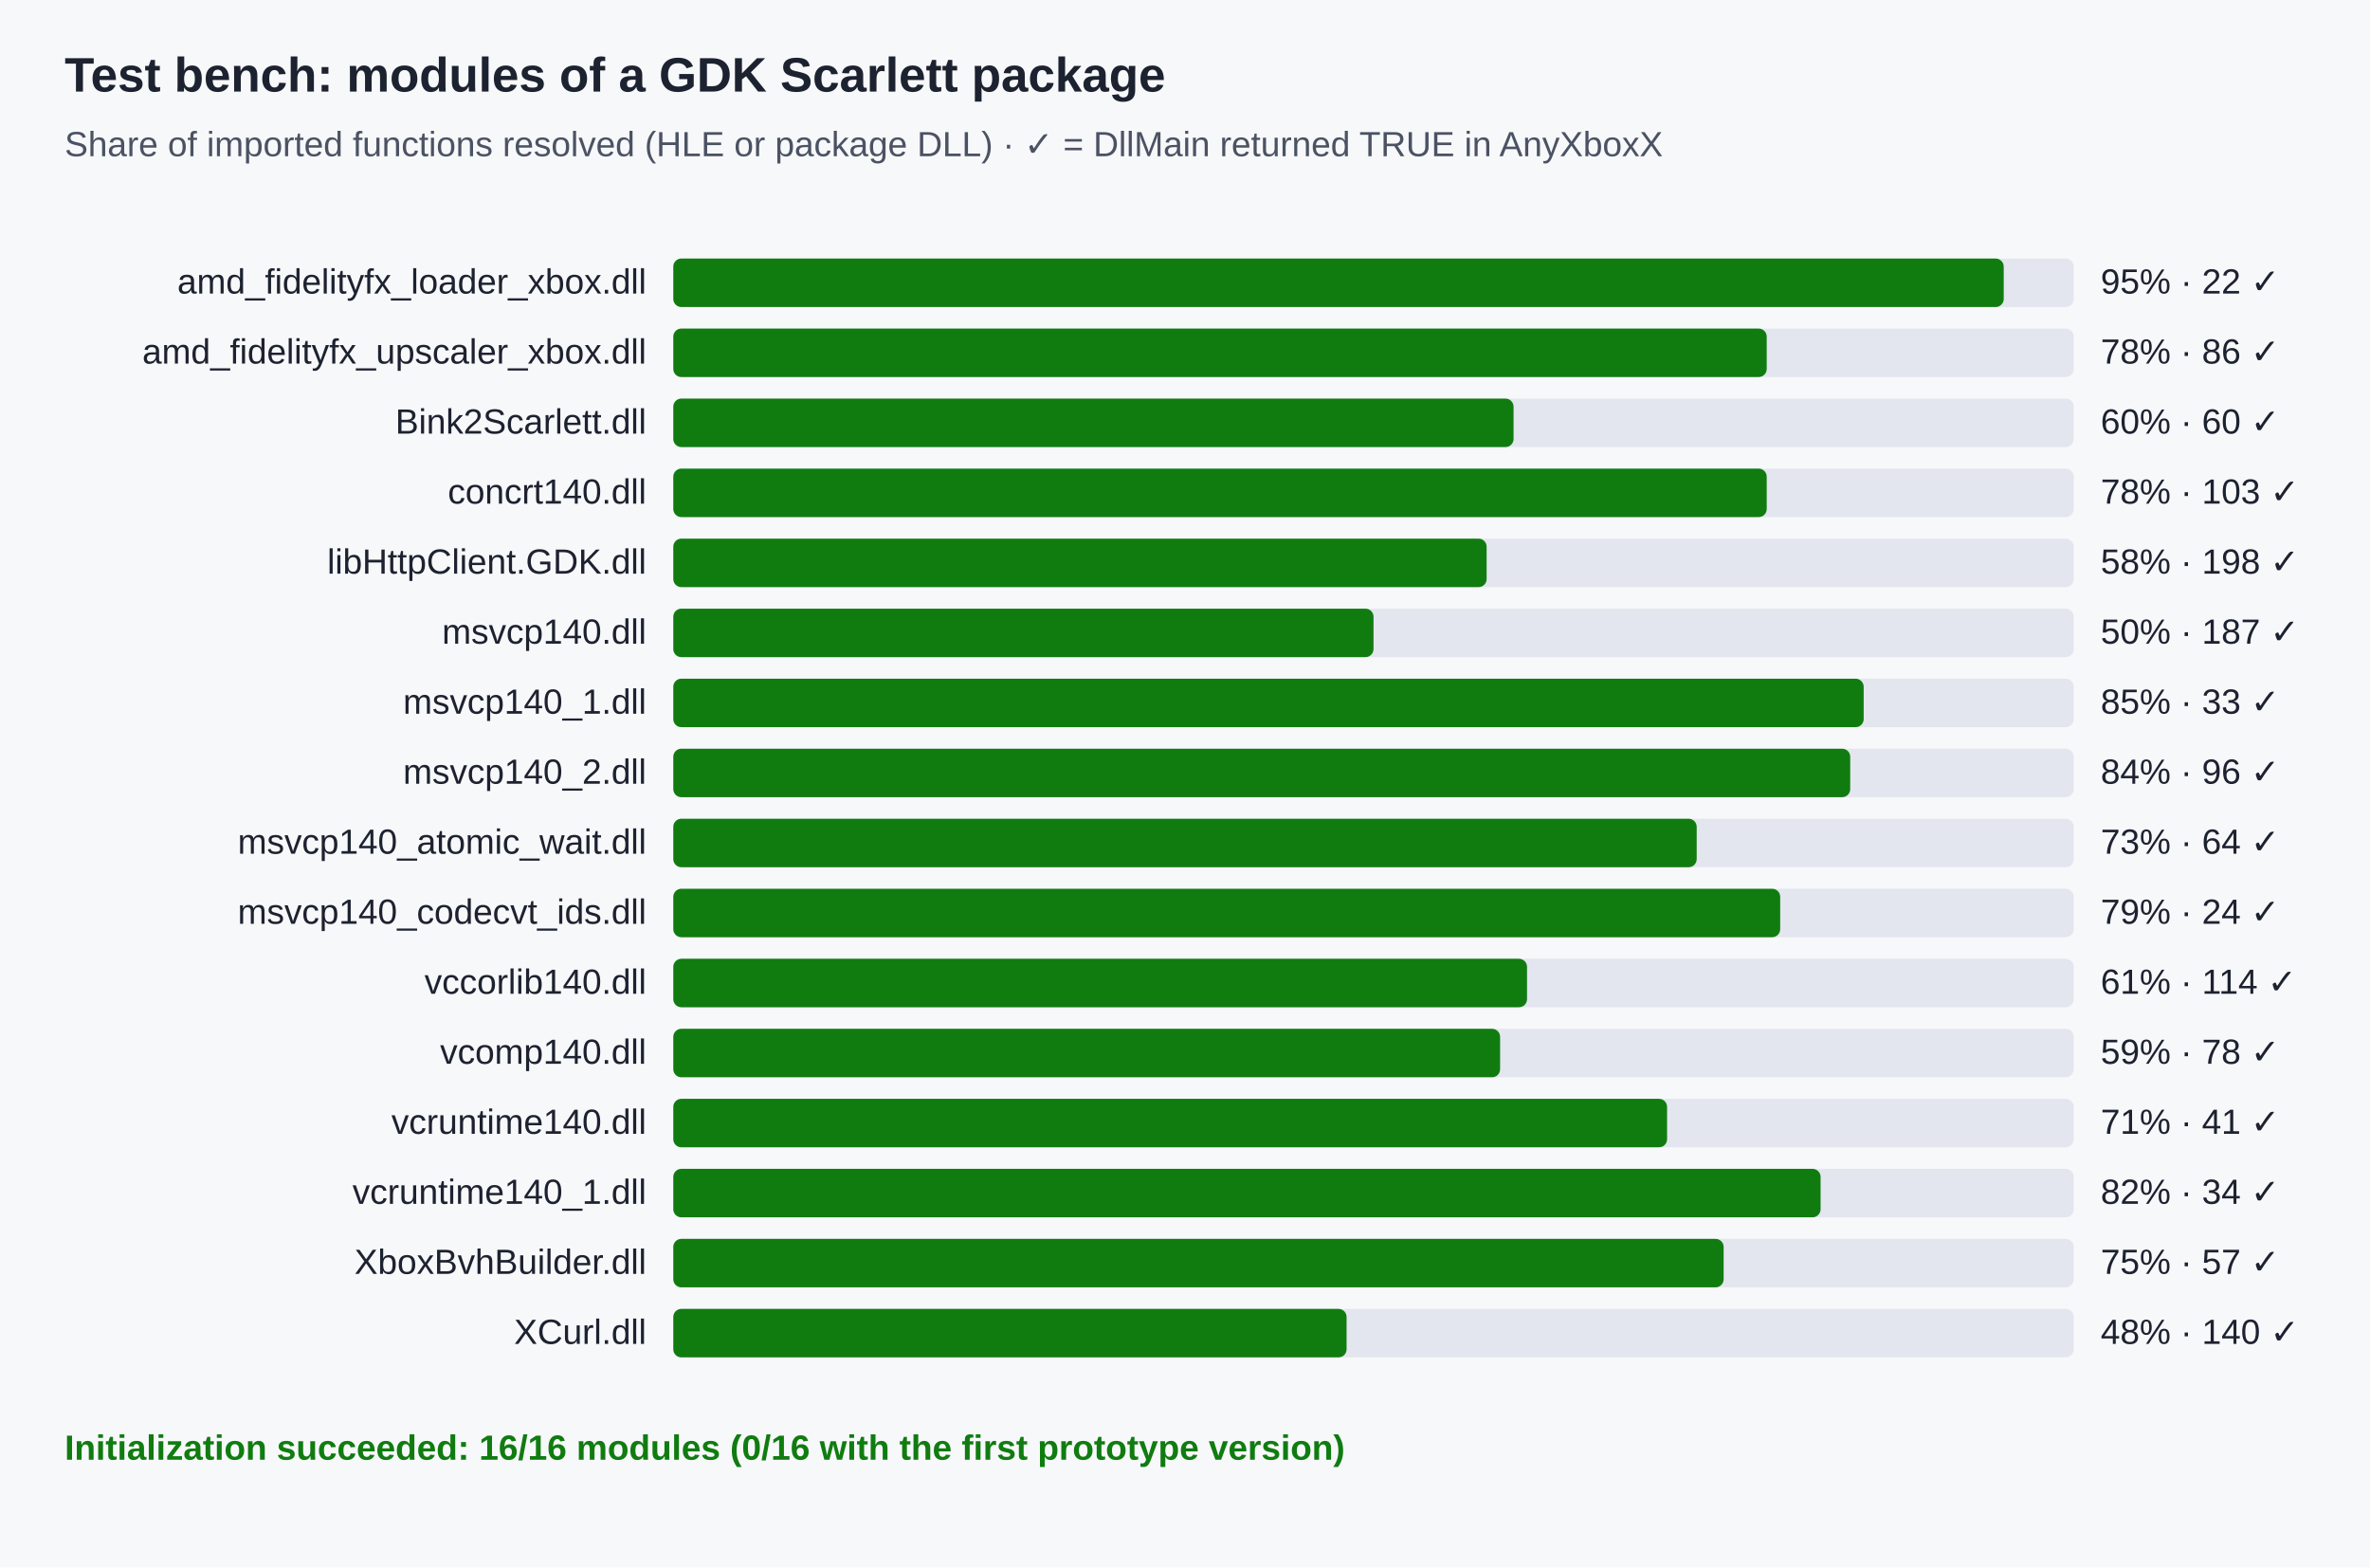
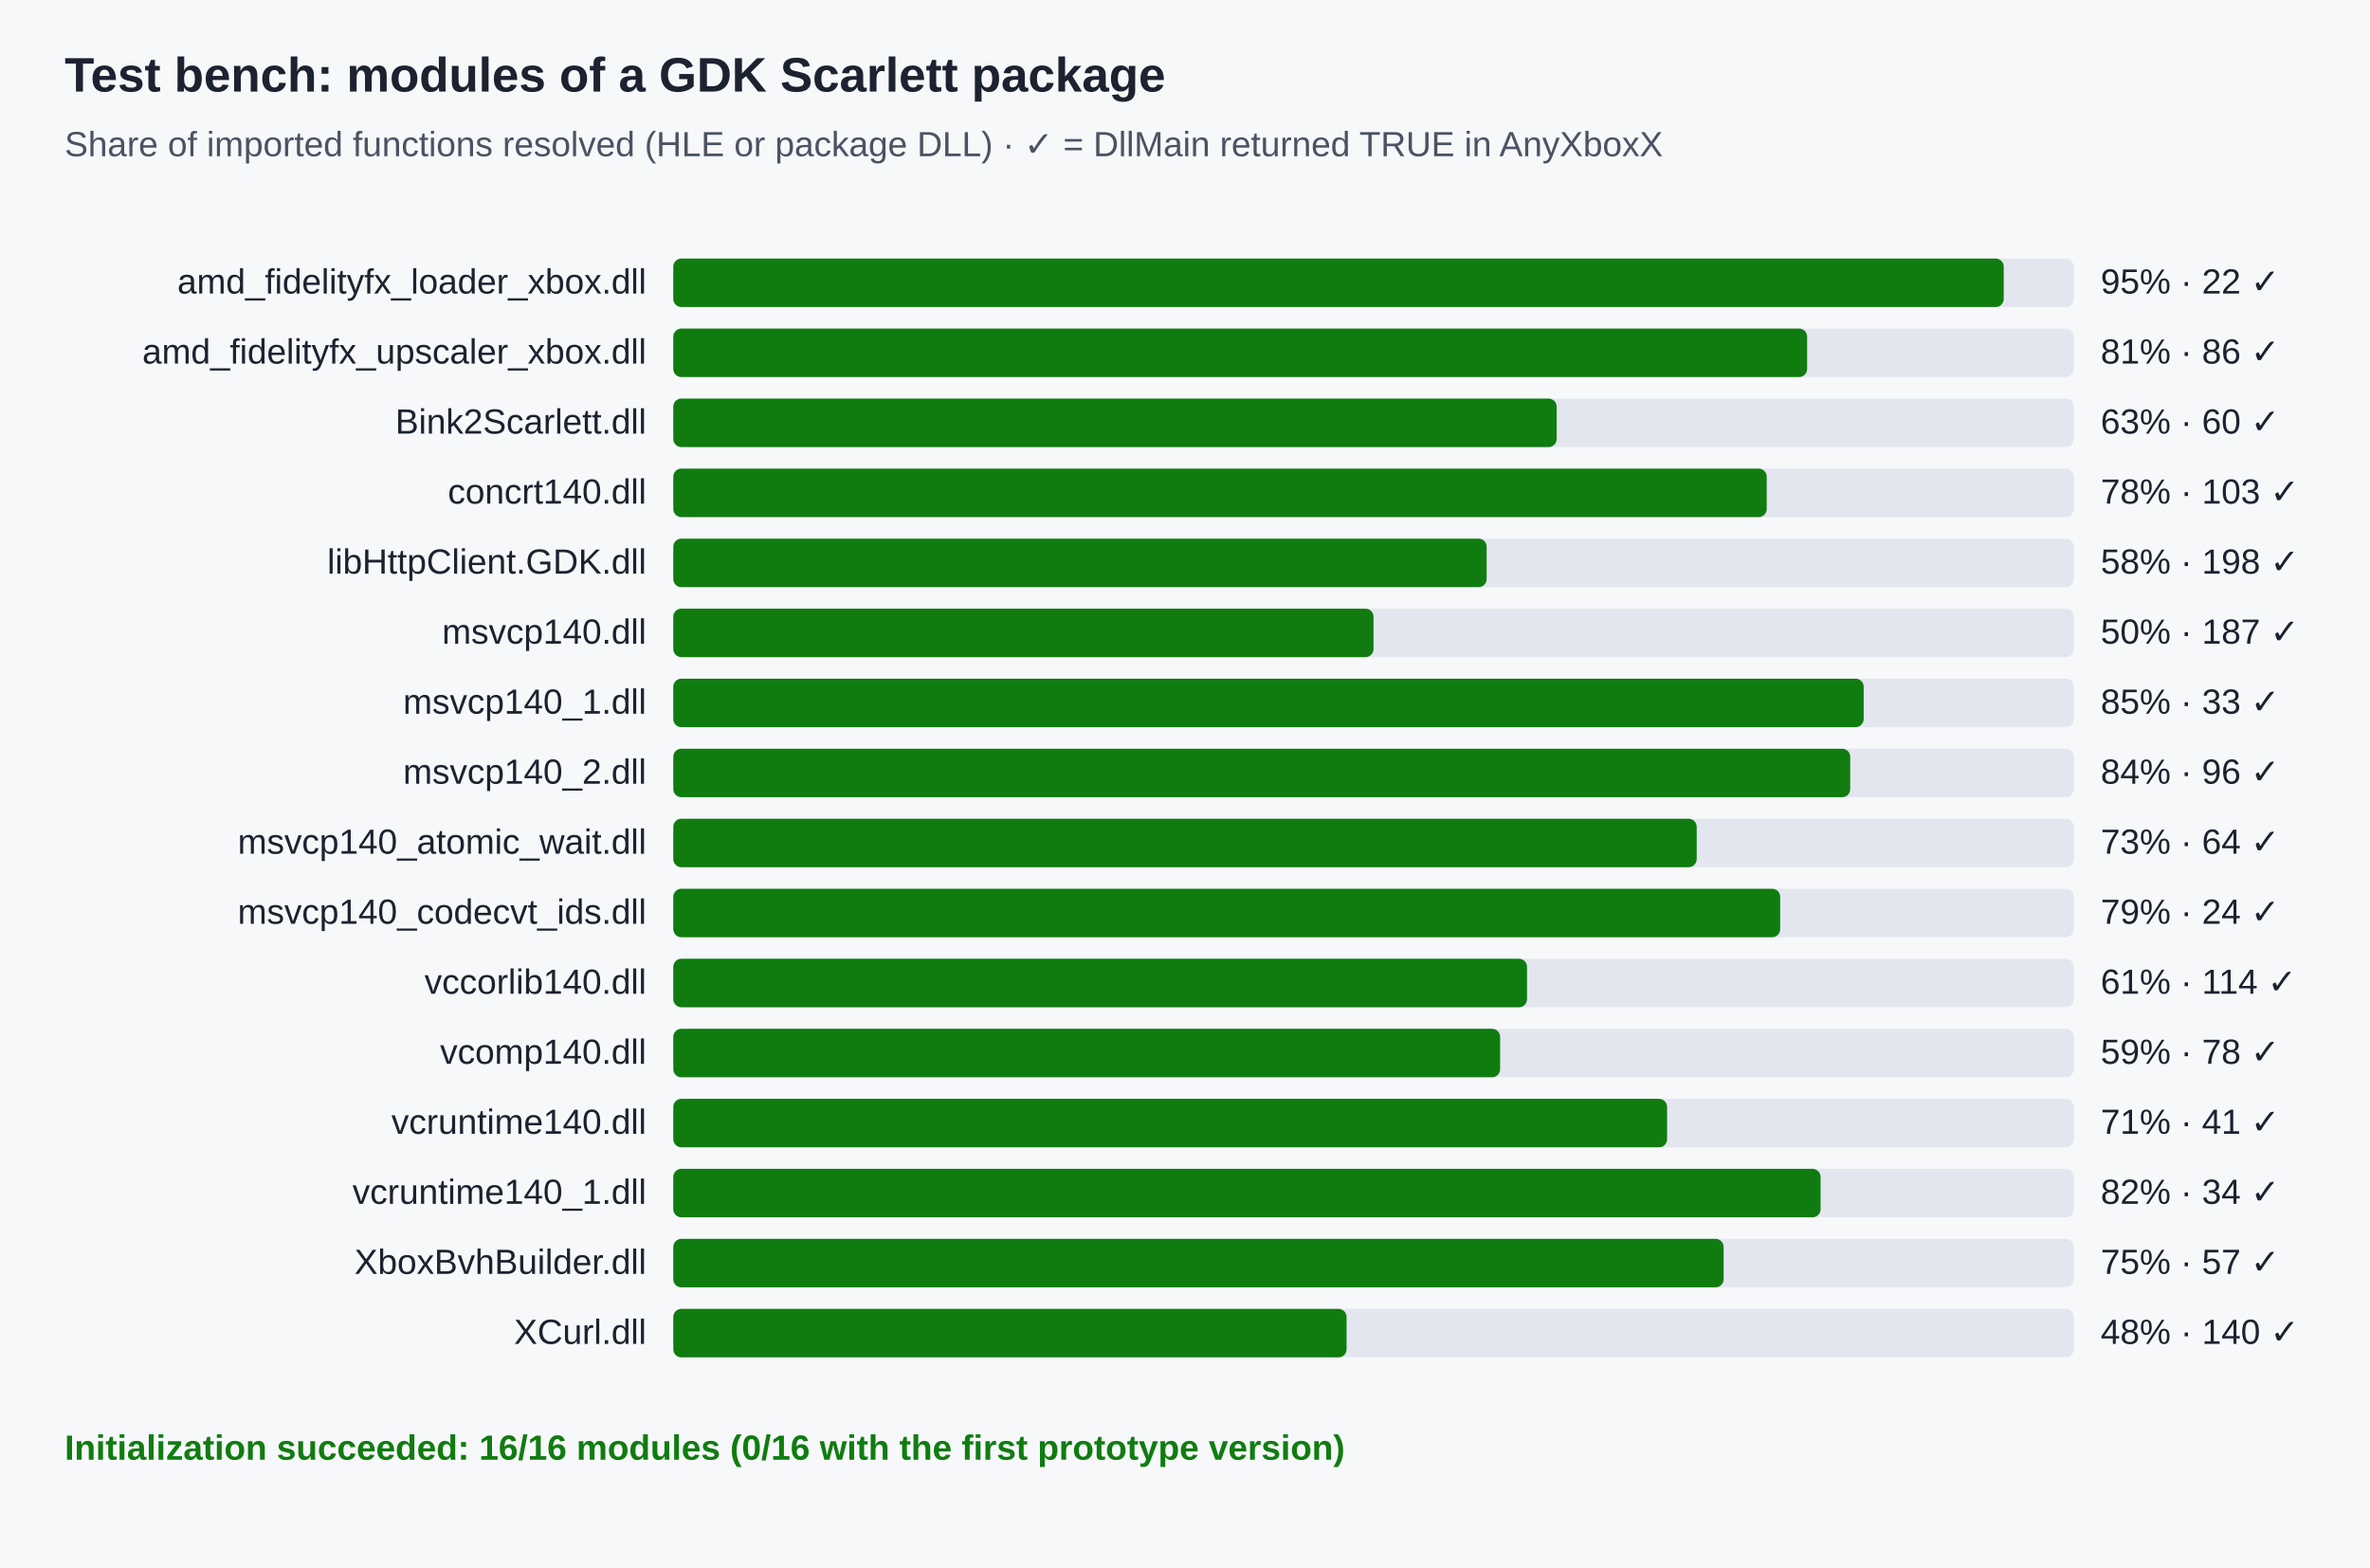
<svg xmlns="http://www.w3.org/2000/svg" width="880" height="582" viewBox="0 0 880 582" font-family="Segoe UI, Arial, sans-serif" font-size="13">
  <rect width="880" height="582" fill="#f7f8fa" />
  <text x="24" y="34" font-size="18" font-weight="600" fill="#1d2230">Test bench: modules of a GDK Scarlett package</text>
  <text x="24" y="58" fill="#4b5263">Share of imported functions resolved (HLE or package DLL) · ✓ = DllMain returned TRUE in AnyXboxX</text>
  <text x="240" y="109" text-anchor="end" fill="#1d2230">amd_fidelityfx_loader_xbox.dll</text>
  <rect x="250" y="96" width="520" height="18" rx="3" fill="#e3e6ee" />
  <rect x="250" y="96" width="494" height="18" rx="3" fill="#107c10" />
  <text x="780" y="109" fill="#1d2230">95% · 22 ✓</text>
  <text x="240" y="135" text-anchor="end" fill="#1d2230">amd_fidelityfx_upscaler_xbox.dll</text>
  <rect x="250" y="122" width="520" height="18" rx="3" fill="#e3e6ee" />
-   <rect x="250" y="122" width="406" height="18" rx="3" fill="#107c10" />
-   <text x="780" y="135" fill="#1d2230">78% · 86 ✓</text>
+   <rect x="250" y="122" width="421" height="18" rx="3" fill="#107c10" />
+   <text x="780" y="135" fill="#1d2230">81% · 86 ✓</text>
  <text x="240" y="161" text-anchor="end" fill="#1d2230">Bink2Scarlett.dll</text>
  <rect x="250" y="148" width="520" height="18" rx="3" fill="#e3e6ee" />
-   <rect x="250" y="148" width="312" height="18" rx="3" fill="#107c10" />
-   <text x="780" y="161" fill="#1d2230">60% · 60 ✓</text>
+   <rect x="250" y="148" width="328" height="18" rx="3" fill="#107c10" />
+   <text x="780" y="161" fill="#1d2230">63% · 60 ✓</text>
  <text x="240" y="187" text-anchor="end" fill="#1d2230">concrt140.dll</text>
  <rect x="250" y="174" width="520" height="18" rx="3" fill="#e3e6ee" />
  <rect x="250" y="174" width="406" height="18" rx="3" fill="#107c10" />
  <text x="780" y="187" fill="#1d2230">78% · 103 ✓</text>
  <text x="240" y="213" text-anchor="end" fill="#1d2230">libHttpClient.GDK.dll</text>
  <rect x="250" y="200" width="520" height="18" rx="3" fill="#e3e6ee" />
  <rect x="250" y="200" width="302" height="18" rx="3" fill="#107c10" />
  <text x="780" y="213" fill="#1d2230">58% · 198 ✓</text>
  <text x="240" y="239" text-anchor="end" fill="#1d2230">msvcp140.dll</text>
  <rect x="250" y="226" width="520" height="18" rx="3" fill="#e3e6ee" />
  <rect x="250" y="226" width="260" height="18" rx="3" fill="#107c10" />
  <text x="780" y="239" fill="#1d2230">50% · 187 ✓</text>
  <text x="240" y="265" text-anchor="end" fill="#1d2230">msvcp140_1.dll</text>
  <rect x="250" y="252" width="520" height="18" rx="3" fill="#e3e6ee" />
  <rect x="250" y="252" width="442" height="18" rx="3" fill="#107c10" />
  <text x="780" y="265" fill="#1d2230">85% · 33 ✓</text>
  <text x="240" y="291" text-anchor="end" fill="#1d2230">msvcp140_2.dll</text>
  <rect x="250" y="278" width="520" height="18" rx="3" fill="#e3e6ee" />
  <rect x="250" y="278" width="437" height="18" rx="3" fill="#107c10" />
  <text x="780" y="291" fill="#1d2230">84% · 96 ✓</text>
  <text x="240" y="317" text-anchor="end" fill="#1d2230">msvcp140_atomic_wait.dll</text>
  <rect x="250" y="304" width="520" height="18" rx="3" fill="#e3e6ee" />
  <rect x="250" y="304" width="380" height="18" rx="3" fill="#107c10" />
  <text x="780" y="317" fill="#1d2230">73% · 64 ✓</text>
  <text x="240" y="343" text-anchor="end" fill="#1d2230">msvcp140_codecvt_ids.dll</text>
  <rect x="250" y="330" width="520" height="18" rx="3" fill="#e3e6ee" />
  <rect x="250" y="330" width="411" height="18" rx="3" fill="#107c10" />
  <text x="780" y="343" fill="#1d2230">79% · 24 ✓</text>
  <text x="240" y="369" text-anchor="end" fill="#1d2230">vccorlib140.dll</text>
  <rect x="250" y="356" width="520" height="18" rx="3" fill="#e3e6ee" />
  <rect x="250" y="356" width="317" height="18" rx="3" fill="#107c10" />
  <text x="780" y="369" fill="#1d2230">61% · 114 ✓</text>
  <text x="240" y="395" text-anchor="end" fill="#1d2230">vcomp140.dll</text>
  <rect x="250" y="382" width="520" height="18" rx="3" fill="#e3e6ee" />
  <rect x="250" y="382" width="307" height="18" rx="3" fill="#107c10" />
  <text x="780" y="395" fill="#1d2230">59% · 78 ✓</text>
  <text x="240" y="421" text-anchor="end" fill="#1d2230">vcruntime140.dll</text>
  <rect x="250" y="408" width="520" height="18" rx="3" fill="#e3e6ee" />
  <rect x="250" y="408" width="369" height="18" rx="3" fill="#107c10" />
  <text x="780" y="421" fill="#1d2230">71% · 41 ✓</text>
  <text x="240" y="447" text-anchor="end" fill="#1d2230">vcruntime140_1.dll</text>
  <rect x="250" y="434" width="520" height="18" rx="3" fill="#e3e6ee" />
  <rect x="250" y="434" width="426" height="18" rx="3" fill="#107c10" />
  <text x="780" y="447" fill="#1d2230">82% · 34 ✓</text>
  <text x="240" y="473" text-anchor="end" fill="#1d2230">XboxBvhBuilder.dll</text>
  <rect x="250" y="460" width="520" height="18" rx="3" fill="#e3e6ee" />
  <rect x="250" y="460" width="390" height="18" rx="3" fill="#107c10" />
  <text x="780" y="473" fill="#1d2230">75% · 57 ✓</text>
  <text x="240" y="499" text-anchor="end" fill="#1d2230">XCurl.dll</text>
  <rect x="250" y="486" width="520" height="18" rx="3" fill="#e3e6ee" />
  <rect x="250" y="486" width="250" height="18" rx="3" fill="#107c10" />
  <text x="780" y="499" fill="#1d2230">48% · 140 ✓</text>
  <text x="24" y="542" font-weight="600" fill="#107c10">Initialization succeeded: 16/16 modules (0/16 with the first prototype version)</text>
</svg>
